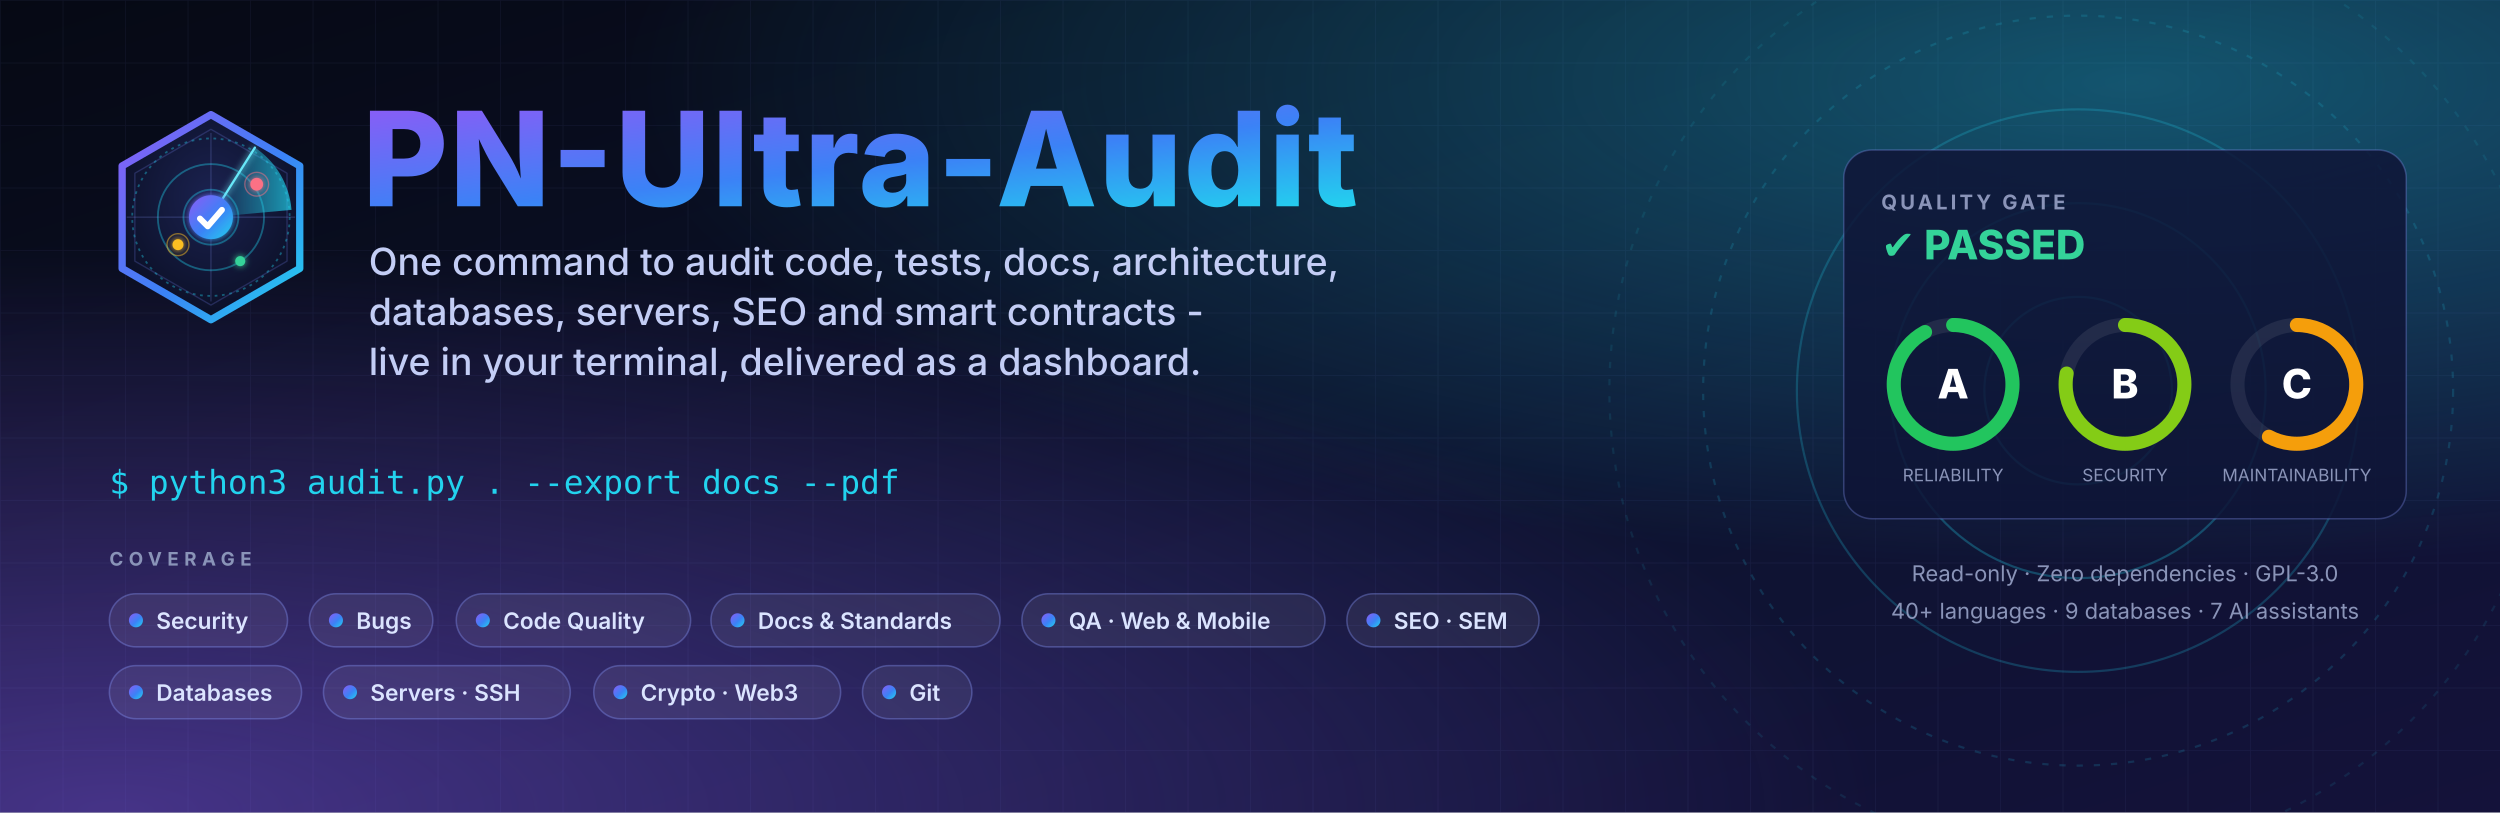
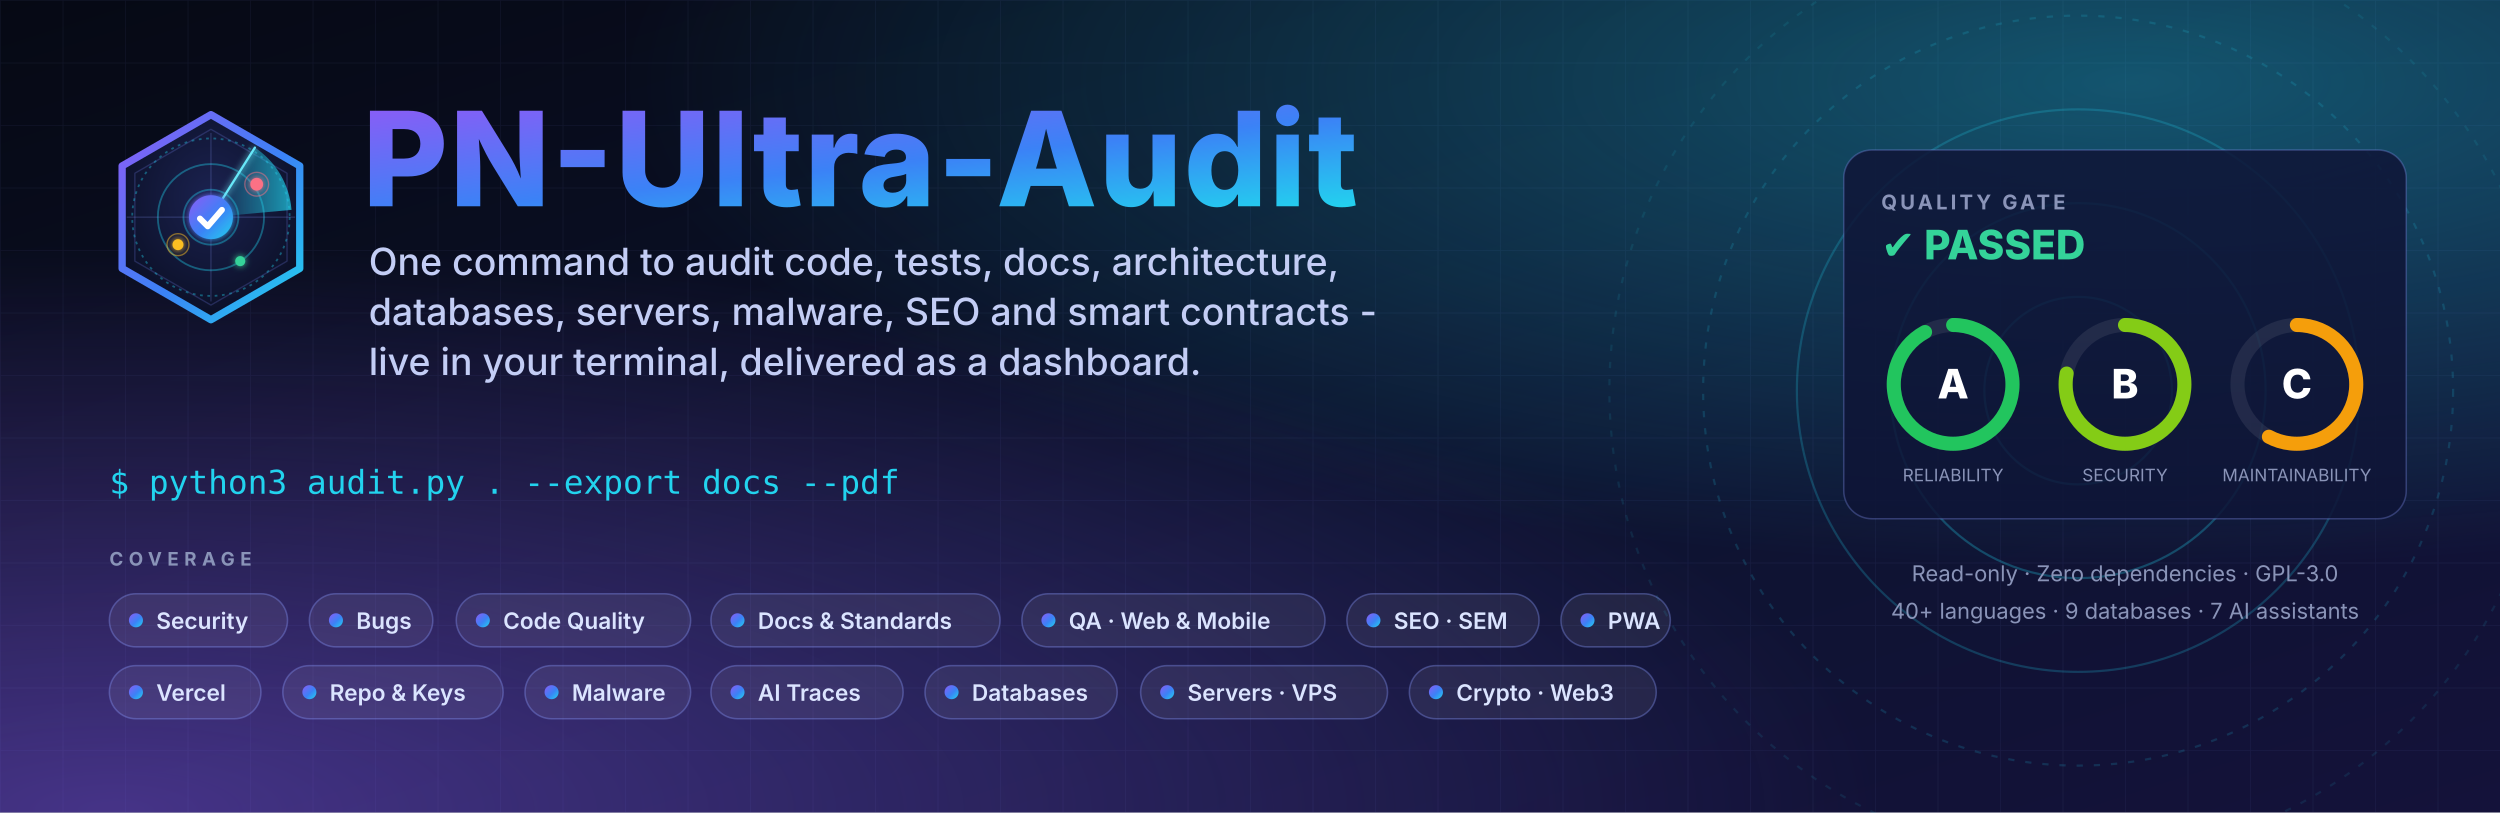
<svg xmlns="http://www.w3.org/2000/svg" viewBox="0 0 1600 520" width="1600" height="520" role="img" aria-label="PN-Ultra-Audit - audit everything, ship with confidence">
  <defs>
    <linearGradient id="bn" x1="0" y1="0" x2="1" y2="1">
      <stop offset="0" stop-color="#8b5cf6" />
      <stop offset=".55" stop-color="#3b82f6" />
      <stop offset="1" stop-color="#22d3ee" />
    </linearGradient>
    <linearGradient id="bgx" x1="0" y1="0" x2="1" y2="1">
      <stop offset="0" stop-color="#060914" />
      <stop offset=".6" stop-color="#0d1330" />
      <stop offset="1" stop-color="#14123a" />
    </linearGradient>
    <radialGradient id="g1" cx=".85" cy=".1" r=".6">
      <stop offset="0" stop-color="#22d3ee" stop-opacity=".35" />
      <stop offset="1" stop-color="#22d3ee" stop-opacity="0" />
    </radialGradient>
    <radialGradient id="g2" cx=".05" cy="1" r=".7">
      <stop offset="0" stop-color="#8b5cf6" stop-opacity=".45" />
      <stop offset="1" stop-color="#8b5cf6" stop-opacity="0" />
    </radialGradient>
    <pattern id="grid" width="40" height="40" patternUnits="userSpaceOnUse">
      <path d="M40 0H0V40" fill="none" stroke="#8b9cff" stroke-opacity=".07" />
    </pattern>
  </defs>
  <rect width="1600" height="520" fill="url(#bgx)" />
  <rect width="1600" height="520" fill="url(#grid)" />
  <rect width="1600" height="520" fill="url(#g1)" />
  <rect width="1600" height="520" fill="url(#g2)" />
  <circle cx="1330" cy="250" r="60" fill="none" stroke="#22d3ee" stroke-opacity="0.35" stroke-width="1.4" />
  <circle cx="1330" cy="250" r="120" fill="none" stroke="#22d3ee" stroke-opacity="0.28" stroke-width="1.4" />
  <circle cx="1330" cy="250" r="180" fill="none" stroke="#22d3ee" stroke-opacity="0.22" stroke-width="1.4" />
  <circle cx="1330" cy="250" r="240" fill="none" stroke="#22d3ee" stroke-opacity="0.16" stroke-width="1.4" stroke-dasharray="4 7" />
  <circle cx="1330" cy="250" r="300" fill="none" stroke="#22d3ee" stroke-opacity="0.1" stroke-width="1.4" stroke-dasharray="4 7" />
  <svg x="60" y="64" width="150" height="150" viewBox="0 0 256 256">
    <defs>
      <linearGradient id="hg" x1="0" y1="0" x2="1" y2="1">
        <stop offset="0" stop-color="#8b5cf6" />
        <stop offset=".55" stop-color="#3b82f6" />
        <stop offset="1" stop-color="#22d3ee" />
      </linearGradient>
      <radialGradient id="hbg" cx=".5" cy=".4" r=".75">
        <stop offset="0" stop-color="#1b2250" />
        <stop offset="1" stop-color="#070b1c" />
      </radialGradient>
      <linearGradient id="hbeam" x1="0" y1="0" x2="1" y2="0">
        <stop offset="0" stop-color="#22d3ee" stop-opacity=".0" />
        <stop offset="1" stop-color="#22d3ee" stop-opacity=".7" />
      </linearGradient>
      <filter id="hglow" x="-50%" y="-50%" width="200%" height="200%">
        <feGaussianBlur stdDeviation="3.2" result="b" />
        <feMerge>
          <feMergeNode in="b" />
          <feMergeNode in="SourceGraphic" />
        </feMerge>
      </filter>
    </defs>
    <polygon points="128.0,16.0 225.0,72.0 225.0,184.0 128.0,240.0 31.0,184.0 31.0,72.0" fill="url(#hbg)" stroke="url(#hg)" stroke-width="8" stroke-linejoin="round" />
    <polygon points="128.0,32.0 211.1,80.0 211.1,176.0 128.0,224.0 44.9,176.0 44.9,80.0" fill="none" stroke="#7c8cff" stroke-opacity=".22" stroke-width="1.5" stroke-linejoin="round" />
    <g fill="none" stroke="#22d3ee" stroke-opacity=".38" stroke-width="2">
      <circle cx="128" cy="128" r="30" />
      <circle cx="128" cy="128" r="58" />
      <circle cx="128" cy="128" r="86" stroke-dasharray="3 5" />
    </g>
    <g stroke="#8b9cff" stroke-opacity=".2" stroke-width="1.5">
      <path d="M128 36V220M36 128H220" />
    </g>
    <path d="M128 128 L176 52 A90 90 0 0 1 216 120 Z" fill="url(#hbeam)" />
    <path d="M128 128 L176 52" stroke="#67e8f9" stroke-width="2.5" stroke-linecap="round" filter="url(#hglow)" />
    <g filter="url(#hglow)">
      <circle cx="178" cy="92" r="7" fill="#fb7185" />
      <circle cx="92" cy="158" r="6" fill="#fbbf24" />
      <circle cx="160" cy="176" r="5.5" fill="#34d399" />
    </g>
    <g fill="none" stroke-opacity=".5" stroke-width="1.5">
      <circle cx="178" cy="92" r="13" stroke="#fb7185" />
      <circle cx="92" cy="158" r="12" stroke="#fbbf24" />
    </g>
    <circle cx="128" cy="128" r="24" fill="url(#hg)" filter="url(#hglow)" />
    <path d="M116 129.5l8.5 8.5 15.5-18" fill="none" stroke="#fff" stroke-width="6.5" stroke-linecap="round" stroke-linejoin="round" />
  </svg>
  <text x="232" y="132" font-family="Inter,'SF Pro Display','Segoe UI',Helvetica,Arial,sans-serif" font-size="84" font-weight="800" letter-spacing="1" fill="url(#bn)">PN-Ultra-Audit</text>
  <text x="236" y="176" font-family="Inter,'SF Pro Text','Segoe UI',Helvetica,Arial,sans-serif" font-size="24" font-weight="500" fill="#c3cdf5">One command to audit code, tests, docs, architecture,</text>
-   <text x="236" y="208" font-family="Inter,'SF Pro Text','Segoe UI',Helvetica,Arial,sans-serif" font-size="24" font-weight="500" fill="#c3cdf5">databases, servers, SEO and smart contracts -</text>
+   <text x="236" y="208" font-family="Inter,'SF Pro Text','Segoe UI',Helvetica,Arial,sans-serif" font-size="24" font-weight="500" fill="#c3cdf5">databases, servers, malware, SEO and smart contracts -</text>
  <text x="236" y="240" font-family="Inter,'SF Pro Text','Segoe UI',Helvetica,Arial,sans-serif" font-size="24" font-weight="500" fill="#c3cdf5">live in your terminal, delivered as a dashboard.</text>
  <text x="70" y="316" font-family="'SF Mono',Menlo,Consolas,monospace" font-size="21" fill="#22d3ee">$ python3 audit.py . --export docs --pdf</text>
  <text x="70" y="362" font-family="Inter,Segoe UI,Arial" font-size="12" letter-spacing="3.5" font-weight="700" fill="#8a94b8">COVERAGE</text>
  <g transform="translate(70,380)">
    <rect width="114" height="34" rx="17" fill="#ffffff" fill-opacity=".07" stroke="#8b9cff" stroke-opacity=".35" />
    <circle cx="17" cy="17" r="4.5" fill="url(#bn)" />
    <text x="30" y="22.5" font-family="Inter,Segoe UI,Helvetica,Arial,sans-serif" font-size="14.5" font-weight="600" fill="#dbe4ff">Security</text>
  </g>
  <g transform="translate(198,380)">
    <rect width="79" height="34" rx="17" fill="#ffffff" fill-opacity=".07" stroke="#8b9cff" stroke-opacity=".35" />
    <circle cx="17" cy="17" r="4.5" fill="url(#bn)" />
    <text x="30" y="22.5" font-family="Inter,Segoe UI,Helvetica,Arial,sans-serif" font-size="14.5" font-weight="600" fill="#dbe4ff">Bugs</text>
  </g>
  <g transform="translate(292,380)">
    <rect width="150" height="34" rx="17" fill="#ffffff" fill-opacity=".07" stroke="#8b9cff" stroke-opacity=".35" />
    <circle cx="17" cy="17" r="4.5" fill="url(#bn)" />
    <text x="30" y="22.5" font-family="Inter,Segoe UI,Helvetica,Arial,sans-serif" font-size="14.5" font-weight="600" fill="#dbe4ff">Code Quality</text>
  </g>
  <g transform="translate(455,380)">
    <rect width="185" height="34" rx="17" fill="#ffffff" fill-opacity=".07" stroke="#8b9cff" stroke-opacity=".35" />
    <circle cx="17" cy="17" r="4.5" fill="url(#bn)" />
    <text x="30" y="22.5" font-family="Inter,Segoe UI,Helvetica,Arial,sans-serif" font-size="14.5" font-weight="600" fill="#dbe4ff">Docs &amp; Standards</text>
  </g>
  <g transform="translate(654,380)">
    <rect width="194" height="34" rx="17" fill="#ffffff" fill-opacity=".07" stroke="#8b9cff" stroke-opacity=".35" />
    <circle cx="17" cy="17" r="4.5" fill="url(#bn)" />
    <text x="30" y="22.5" font-family="Inter,Segoe UI,Helvetica,Arial,sans-serif" font-size="14.5" font-weight="600" fill="#dbe4ff">QA · Web &amp; Mobile</text>
  </g>
  <g transform="translate(862,380)">
    <rect width="123" height="34" rx="17" fill="#ffffff" fill-opacity=".07" stroke="#8b9cff" stroke-opacity=".35" />
    <circle cx="17" cy="17" r="4.5" fill="url(#bn)" />
    <text x="30" y="22.5" font-family="Inter,Segoe UI,Helvetica,Arial,sans-serif" font-size="14.5" font-weight="600" fill="#dbe4ff">SEO · SEM</text>
  </g>
+   <g transform="translate(999,380)">
+     <rect width="70" height="34" rx="17" fill="#ffffff" fill-opacity=".07" stroke="#8b9cff" stroke-opacity=".35" />
+     <circle cx="17" cy="17" r="4.5" fill="url(#bn)" />
+     <text x="30" y="22.5" font-family="Inter,Segoe UI,Helvetica,Arial,sans-serif" font-size="14.5" font-weight="600" fill="#dbe4ff">PWA</text>
+   </g>
  <g transform="translate(70,426)">
+     <rect width="97" height="34" rx="17" fill="#ffffff" fill-opacity=".07" stroke="#8b9cff" stroke-opacity=".35" />
+     <circle cx="17" cy="17" r="4.5" fill="url(#bn)" />
+     <text x="30" y="22.5" font-family="Inter,Segoe UI,Helvetica,Arial,sans-serif" font-size="14.5" font-weight="600" fill="#dbe4ff">Vercel</text>
+   </g>
+   <g transform="translate(181,426)">
+     <rect width="141" height="34" rx="17" fill="#ffffff" fill-opacity=".07" stroke="#8b9cff" stroke-opacity=".35" />
+     <circle cx="17" cy="17" r="4.5" fill="url(#bn)" />
+     <text x="30" y="22.5" font-family="Inter,Segoe UI,Helvetica,Arial,sans-serif" font-size="14.5" font-weight="600" fill="#dbe4ff">Repo &amp; Keys</text>
+   </g>
+   <g transform="translate(336,426)">
+     <rect width="106" height="34" rx="17" fill="#ffffff" fill-opacity=".07" stroke="#8b9cff" stroke-opacity=".35" />
+     <circle cx="17" cy="17" r="4.5" fill="url(#bn)" />
+     <text x="30" y="22.5" font-family="Inter,Segoe UI,Helvetica,Arial,sans-serif" font-size="14.5" font-weight="600" fill="#dbe4ff">Malware</text>
+   </g>
+   <g transform="translate(455,426)">
+     <rect width="123" height="34" rx="17" fill="#ffffff" fill-opacity=".07" stroke="#8b9cff" stroke-opacity=".35" />
+     <circle cx="17" cy="17" r="4.5" fill="url(#bn)" />
+     <text x="30" y="22.5" font-family="Inter,Segoe UI,Helvetica,Arial,sans-serif" font-size="14.5" font-weight="600" fill="#dbe4ff">AI Traces</text>
+   </g>
+   <g transform="translate(592,426)">
    <rect width="123" height="34" rx="17" fill="#ffffff" fill-opacity=".07" stroke="#8b9cff" stroke-opacity=".35" />
    <circle cx="17" cy="17" r="4.5" fill="url(#bn)" />
    <text x="30" y="22.5" font-family="Inter,Segoe UI,Helvetica,Arial,sans-serif" font-size="14.5" font-weight="600" fill="#dbe4ff">Databases</text>
  </g>
-   <g transform="translate(207,426)">
+   <g transform="translate(730,426)">
    <rect width="158" height="34" rx="17" fill="#ffffff" fill-opacity=".07" stroke="#8b9cff" stroke-opacity=".35" />
    <circle cx="17" cy="17" r="4.5" fill="url(#bn)" />
-     <text x="30" y="22.5" font-family="Inter,Segoe UI,Helvetica,Arial,sans-serif" font-size="14.5" font-weight="600" fill="#dbe4ff">Servers · SSH</text>
+     <text x="30" y="22.5" font-family="Inter,Segoe UI,Helvetica,Arial,sans-serif" font-size="14.5" font-weight="600" fill="#dbe4ff">Servers · VPS</text>
  </g>
-   <g transform="translate(380,426)">
+   <g transform="translate(902,426)">
    <rect width="158" height="34" rx="17" fill="#ffffff" fill-opacity=".07" stroke="#8b9cff" stroke-opacity=".35" />
    <circle cx="17" cy="17" r="4.5" fill="url(#bn)" />
    <text x="30" y="22.5" font-family="Inter,Segoe UI,Helvetica,Arial,sans-serif" font-size="14.5" font-weight="600" fill="#dbe4ff">Crypto · Web3</text>
-   </g>
-   <g transform="translate(552,426)">
-     <rect width="70" height="34" rx="17" fill="#ffffff" fill-opacity=".07" stroke="#8b9cff" stroke-opacity=".35" />
-     <circle cx="17" cy="17" r="4.5" fill="url(#bn)" />
-     <text x="30" y="22.5" font-family="Inter,Segoe UI,Helvetica,Arial,sans-serif" font-size="14.5" font-weight="600" fill="#dbe4ff">Git</text>
  </g>
  <g transform="translate(1180,96)">
    <rect width="360" height="236" rx="18" fill="#0f1536" fill-opacity=".85" stroke="#8b9cff" stroke-opacity=".3" />
    <text x="24" y="38" font-family="Inter,Segoe UI,Arial" font-size="13" font-weight="700" letter-spacing="2" fill="#8a94b8">QUALITY GATE</text>
    <text x="24" y="70" font-family="Inter,Segoe UI,Arial" font-size="26" font-weight="800" fill="#34d399">✔ PASSED</text>
    <g transform="translate(70,150)">
      <circle r="38" fill="none" stroke="#ffffff" stroke-opacity=".08" stroke-width="9" />
      <circle r="38" fill="none" stroke="#22c55e" stroke-width="9" stroke-linecap="round" stroke-dasharray="220 239" transform="rotate(-90)" />
      <text y="9" text-anchor="middle" font-family="Inter,Segoe UI,Arial" font-size="26" font-weight="800" fill="#fff">A</text>
    </g>
    <g transform="translate(180,150)">
      <circle r="38" fill="none" stroke="#ffffff" stroke-opacity=".08" stroke-width="9" />
      <circle r="38" fill="none" stroke="#84cc16" stroke-width="9" stroke-linecap="round" stroke-dasharray="186 239" transform="rotate(-90)" />
      <text y="9" text-anchor="middle" font-family="Inter,Segoe UI,Arial" font-size="26" font-weight="800" fill="#fff">B</text>
    </g>
    <g transform="translate(290,150)">
      <circle r="38" fill="none" stroke="#ffffff" stroke-opacity=".08" stroke-width="9" />
      <circle r="38" fill="none" stroke="#f59e0b" stroke-width="9" stroke-linecap="round" stroke-dasharray="138 239" transform="rotate(-90)" />
      <text y="9" text-anchor="middle" font-family="Inter,Segoe UI,Arial" font-size="26" font-weight="800" fill="#fff">C</text>
    </g>
    <text x="70" y="212" text-anchor="middle" font-family="Inter,Segoe UI,Arial" font-size="11" fill="#8a94b8">RELIABILITY</text>
    <text x="180" y="212" text-anchor="middle" font-family="Inter,Segoe UI,Arial" font-size="11" fill="#8a94b8">SECURITY</text>
    <text x="290" y="212" text-anchor="middle" font-family="Inter,Segoe UI,Arial" font-size="11" fill="#8a94b8">MAINTAINABILITY</text>
  </g>
  <text x="1360" y="372" text-anchor="middle" font-family="Inter,Segoe UI,Arial" font-size="14" fill="#8a94b8">Read-only · Zero dependencies · GPL-3.0</text>
  <text x="1360" y="396" text-anchor="middle" font-family="Inter,Segoe UI,Arial" font-size="14" fill="#8a94b8">40+ languages · 9 databases · 7 AI assistants</text>
</svg>
